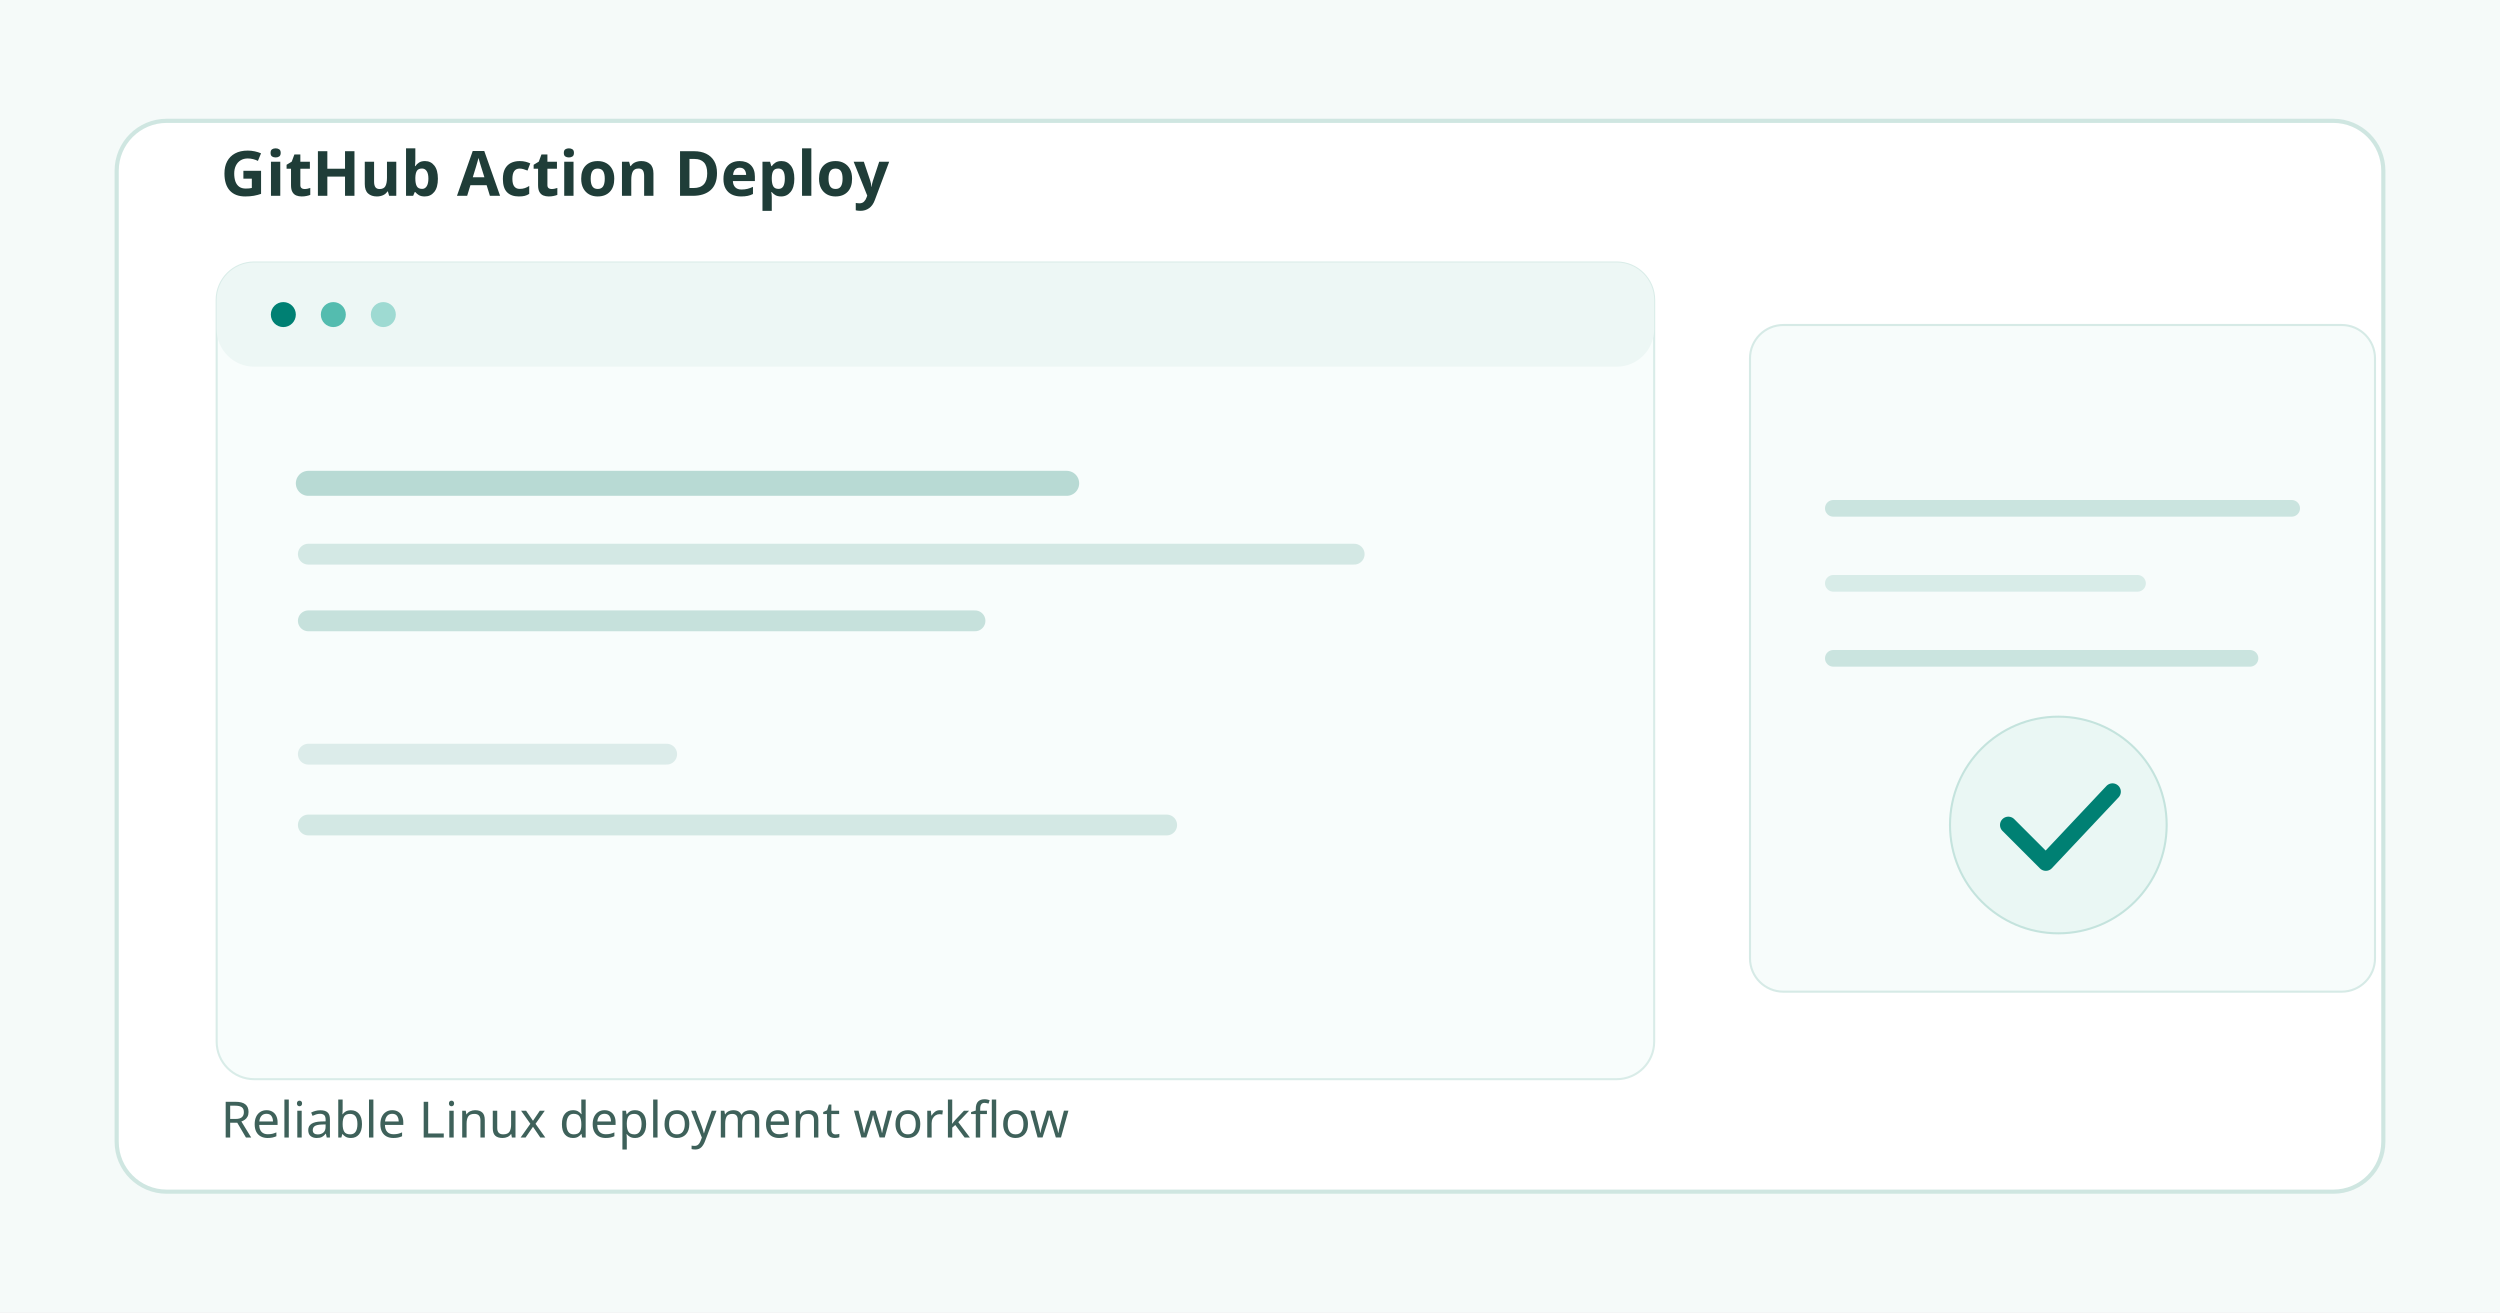
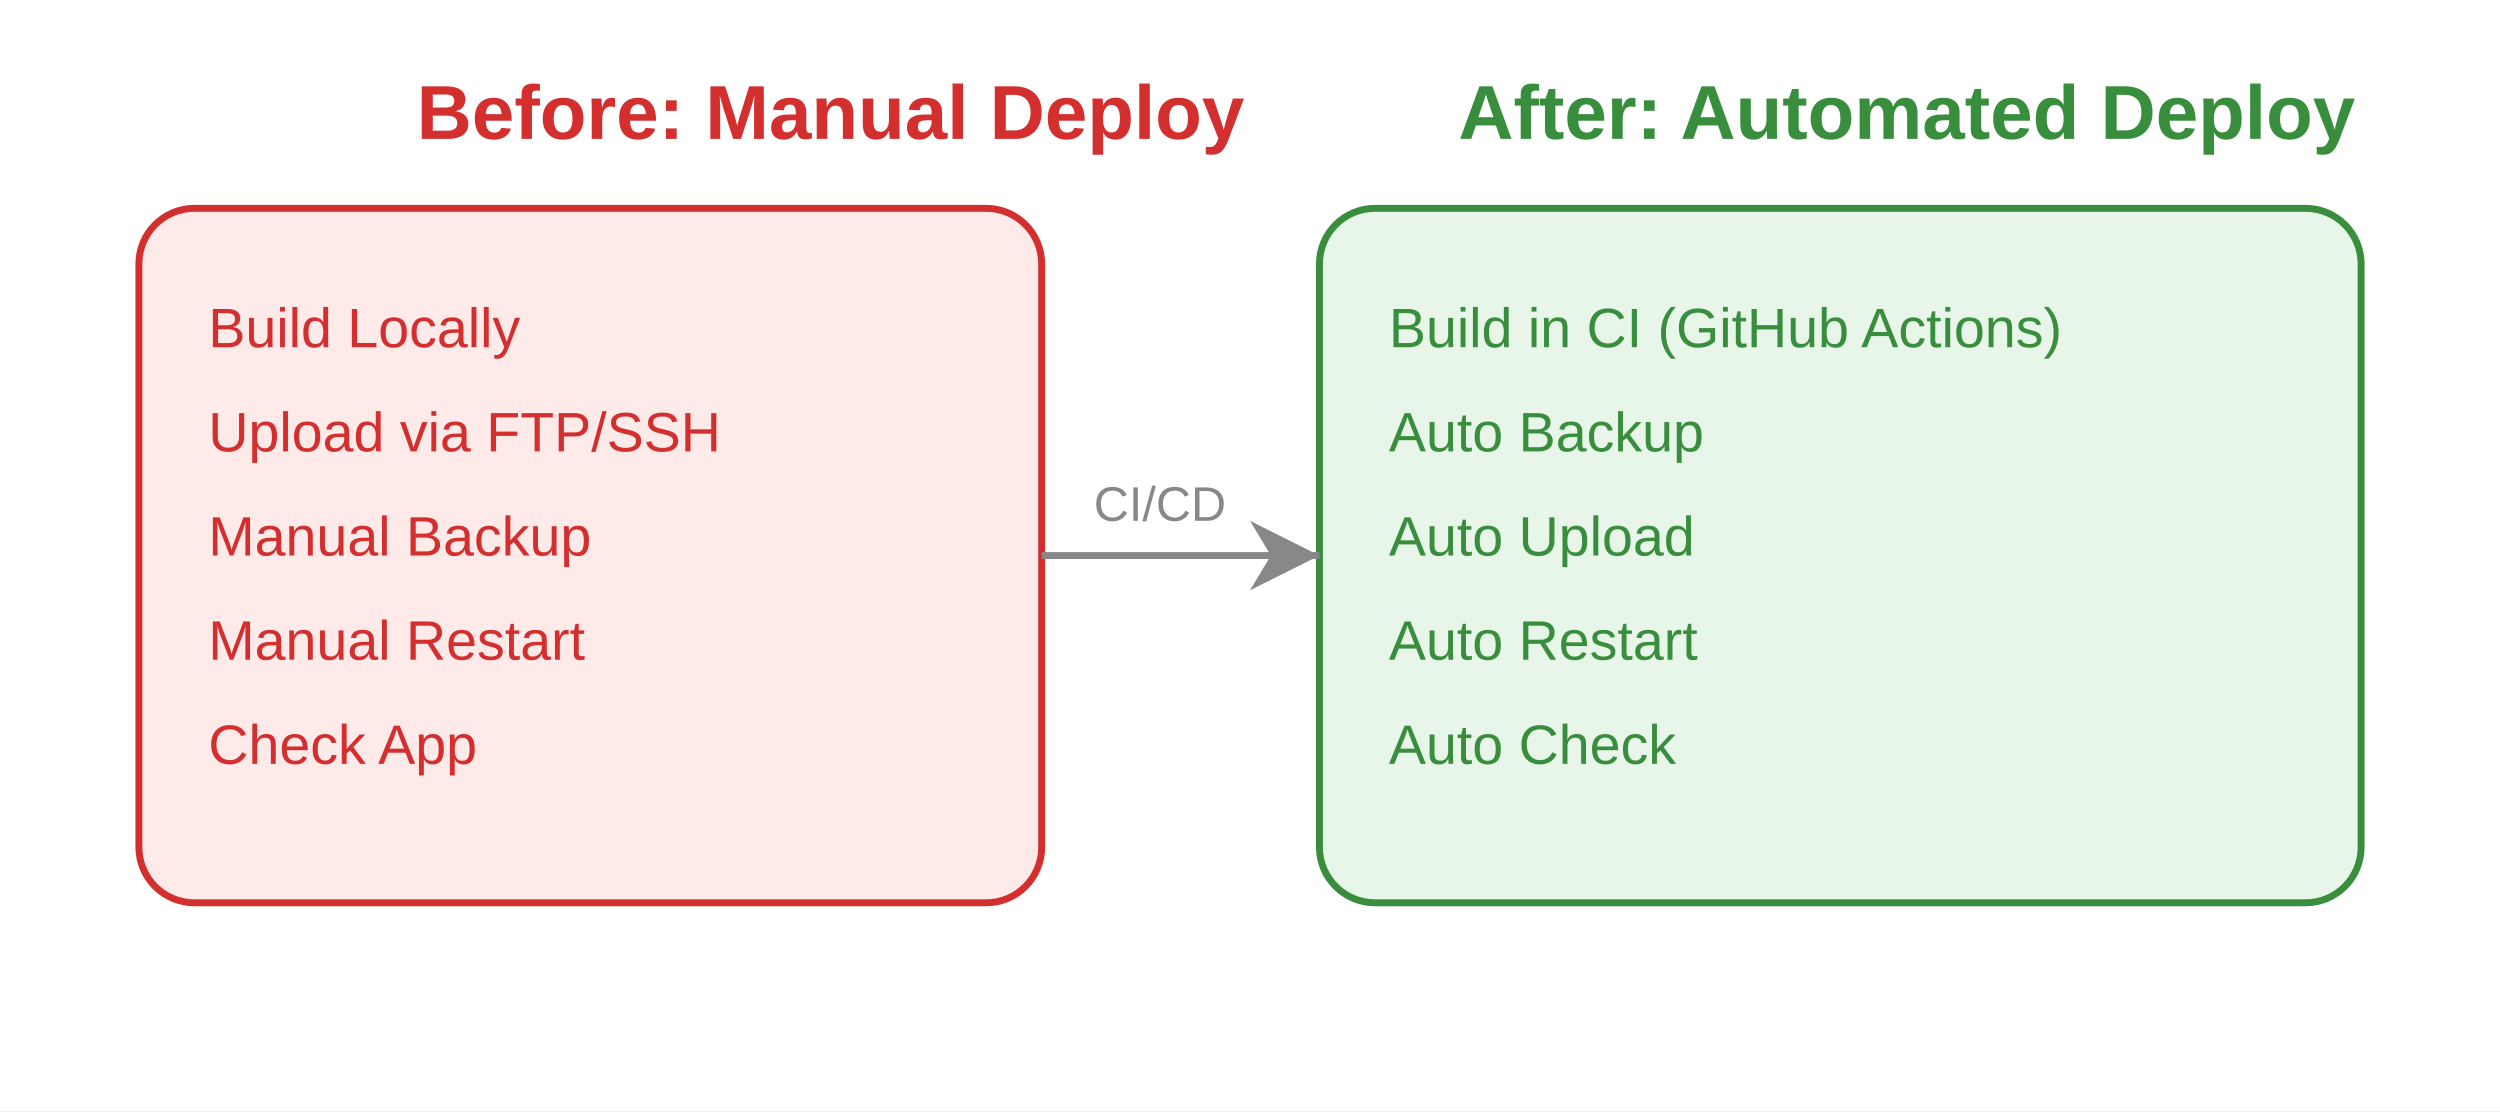
- <svg xmlns="http://www.w3.org/2000/svg" width="1200" height="630" viewBox="0 0 1200 630" fill="none" role="img" aria-labelledby="title desc">
-   <rect width="1200" height="630" fill="#F5FAF9" />
-   <rect x="56" y="58" width="1088" height="514" rx="24" fill="#FFFFFF" stroke="#CFE6E1" stroke-width="2" />
-   <rect x="104" y="126" width="690" height="392" rx="18" fill="#F8FDFC" stroke="#D9ECE8" />
-   <rect x="104" y="126" width="690" height="50" rx="18" fill="#EDF7F5" />
-   <circle cx="136" cy="151" r="6" fill="#008073" />
-   <circle cx="160" cy="151" r="6" fill="#54BCAF" />
-   <circle cx="184" cy="151" r="6" fill="#9EDAD2" />
-   <path d="M148 232H512" stroke="#B8DAD4" stroke-width="12" stroke-linecap="round" />
-   <path d="M148 266H650" stroke="#D3E8E4" stroke-width="10" stroke-linecap="round" />
-   <path d="M148 298H468" stroke="#C6E1DC" stroke-width="10" stroke-linecap="round" />
-   <path d="M148 362H320" stroke="#DCECEA" stroke-width="10" stroke-linecap="round" />
-   <path d="M148 396H560" stroke="#D3E8E4" stroke-width="10" stroke-linecap="round" />
-   <rect x="840" y="156" width="300" height="320" rx="16" fill="#F7FCFB" stroke="#D6EAE6" />
-   <path d="M880 244H1100" stroke="#CAE4DF" stroke-width="8" stroke-linecap="round" />
-   <path d="M880 280H1026" stroke="#D8ECE8" stroke-width="8" stroke-linecap="round" />
-   <path d="M880 316H1080" stroke="#CAE4DF" stroke-width="8" stroke-linecap="round" />
-   <circle cx="988" cy="396" r="52" fill="#EAF7F4" stroke="#C4E3DD" />
-   <path d="M964 396L982 414L1014 380" stroke="#008073" stroke-width="8" stroke-linecap="round" stroke-linejoin="round" />
-   <text x="106" y="94" fill="#1F3D38" font-family="Sora, Segoe UI, sans-serif" font-size="30" font-weight="700">GitHub Action Deploy</text>
-   <text x="106" y="546" fill="#3E615A" font-family="Sora, Segoe UI, sans-serif" font-size="24">Reliable Linux deployment workflow</text>
+ <svg xmlns="http://www.w3.org/2000/svg" width="720" height="320" viewBox="0 0 720 320" fill="none">
+   <rect width="720" height="320" fill="#fff" />
+   <text x="120" y="40" font-size="22" font-family="Arial" fill="#d32f2f" font-weight="bold">Before: Manual Deploy</text>
+   <rect x="40" y="60" width="260" height="200" rx="16" fill="#ffeaea" stroke="#d32f2f" stroke-width="2" />
+   <text x="60" y="100" font-size="16" font-family="Arial" fill="#d32f2f">Build Locally</text>
+   <text x="60" y="130" font-size="16" font-family="Arial" fill="#d32f2f">Upload via FTP/SSH</text>
+   <text x="60" y="160" font-size="16" font-family="Arial" fill="#d32f2f">Manual Backup</text>
+   <text x="60" y="190" font-size="16" font-family="Arial" fill="#d32f2f">Manual Restart</text>
+   <text x="60" y="220" font-size="16" font-family="Arial" fill="#d32f2f">Check App</text>
+   <text x="420" y="40" font-size="22" font-family="Arial" fill="#388e3c" font-weight="bold">After: Automated Deploy</text>
+   <rect x="380" y="60" width="300" height="200" rx="16" fill="#e8f5e9" stroke="#388e3c" stroke-width="2" />
+   <text x="400" y="100" font-size="16" font-family="Arial" fill="#388e3c">Build in CI (GitHub Actions)</text>
+   <text x="400" y="130" font-size="16" font-family="Arial" fill="#388e3c">Auto Backup</text>
+   <text x="400" y="160" font-size="16" font-family="Arial" fill="#388e3c">Auto Upload</text>
+   <text x="400" y="190" font-size="16" font-family="Arial" fill="#388e3c">Auto Restart</text>
+   <text x="400" y="220" font-size="16" font-family="Arial" fill="#388e3c">Auto Check</text>
+   <line x1="300" y1="160" x2="380" y2="160" stroke="#888" stroke-width="2" marker-end="url(#arrow)" />
+   <text x="315" y="150" font-size="14" font-family="Arial" fill="#888">CI/CD</text>
+   <defs>
+     <marker id="arrow" markerWidth="10" markerHeight="10" refX="10" refY="5" orient="auto" markerUnits="strokeWidth">
+       <path d="M0,0 L10,5 L0,10 L3,5 Z" fill="#888" />
+     </marker>
+   </defs>
</svg>
